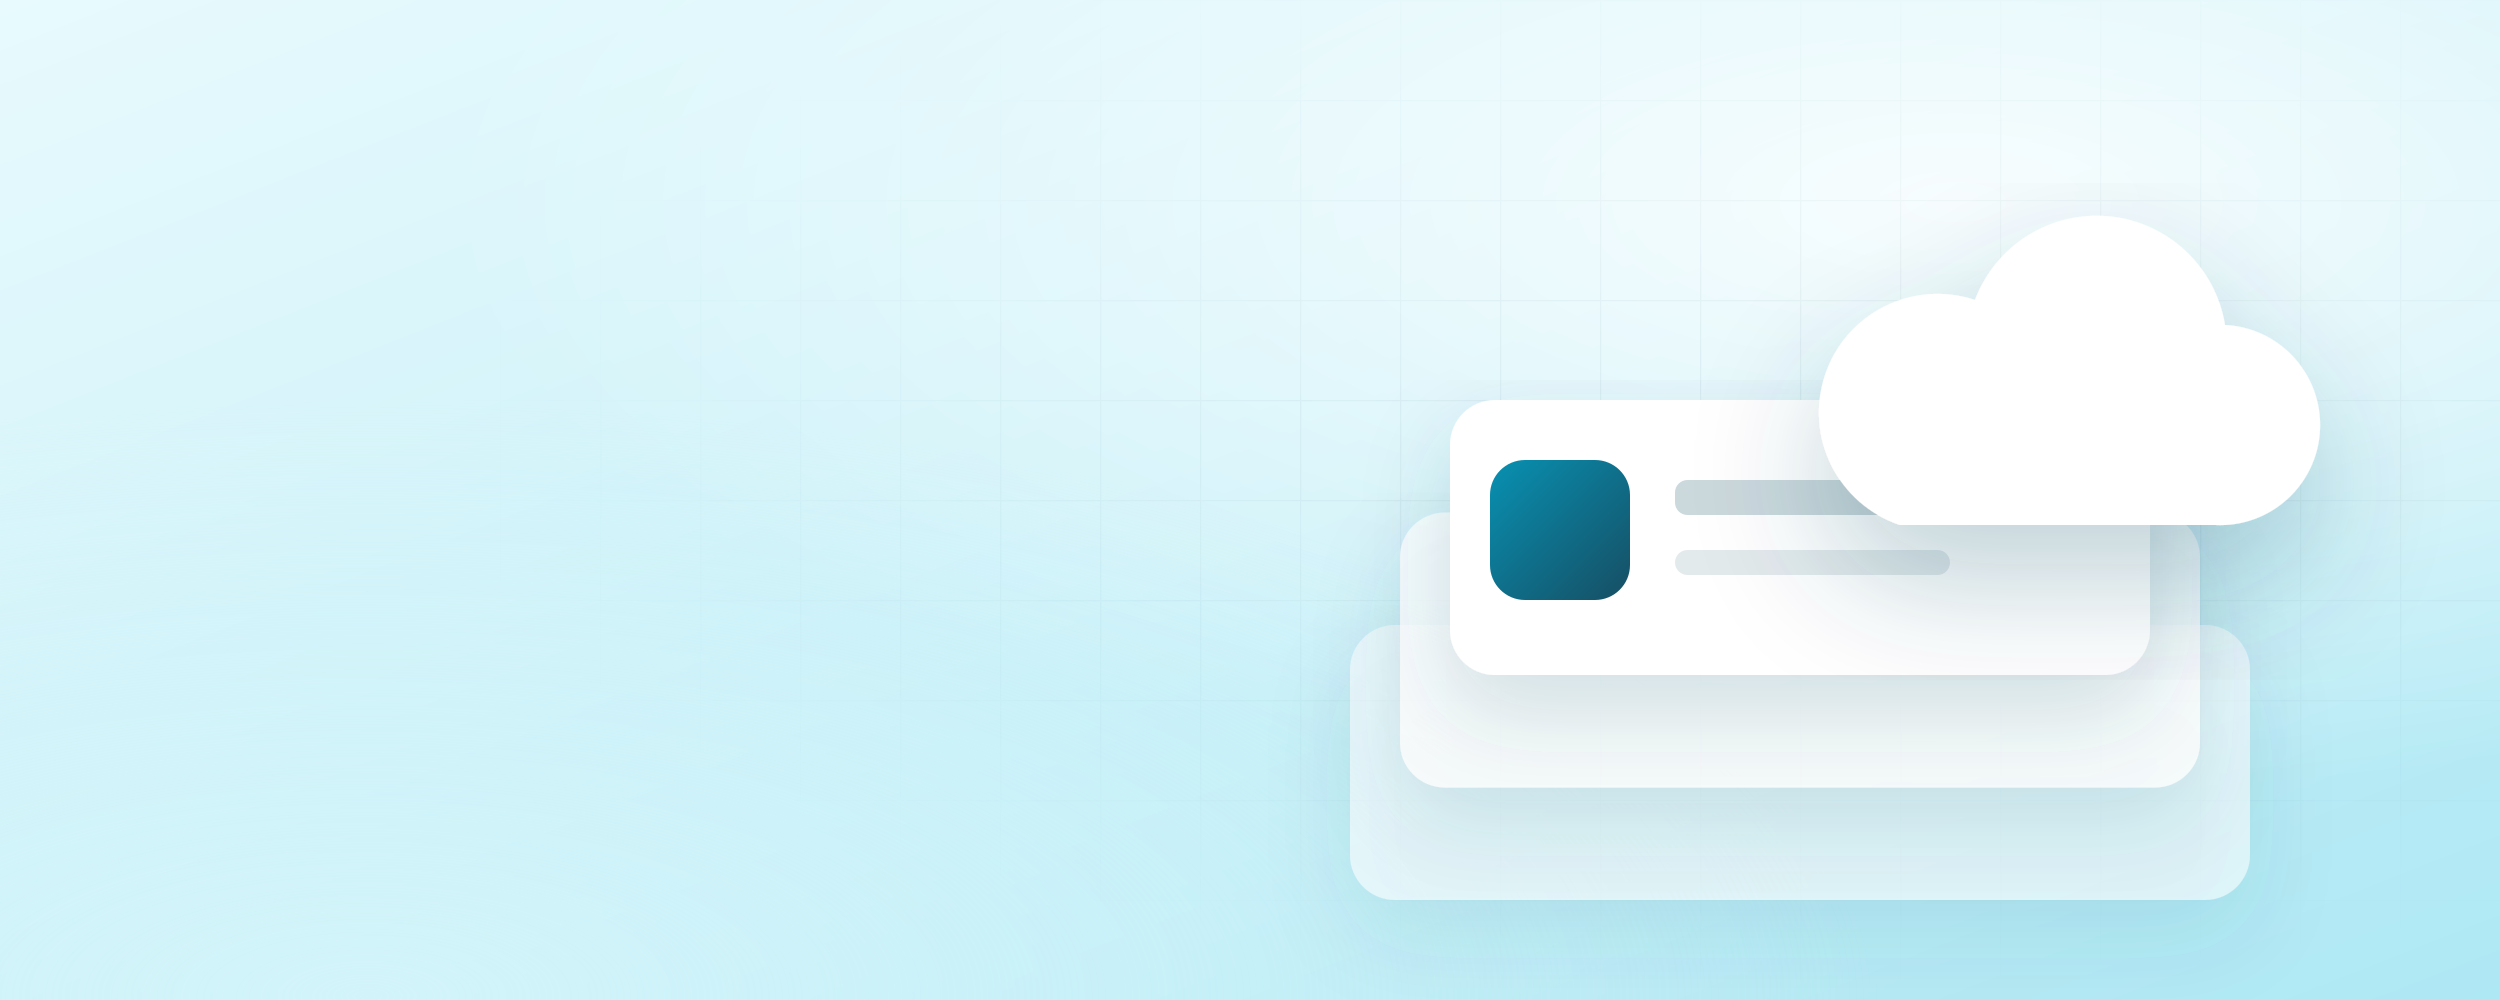
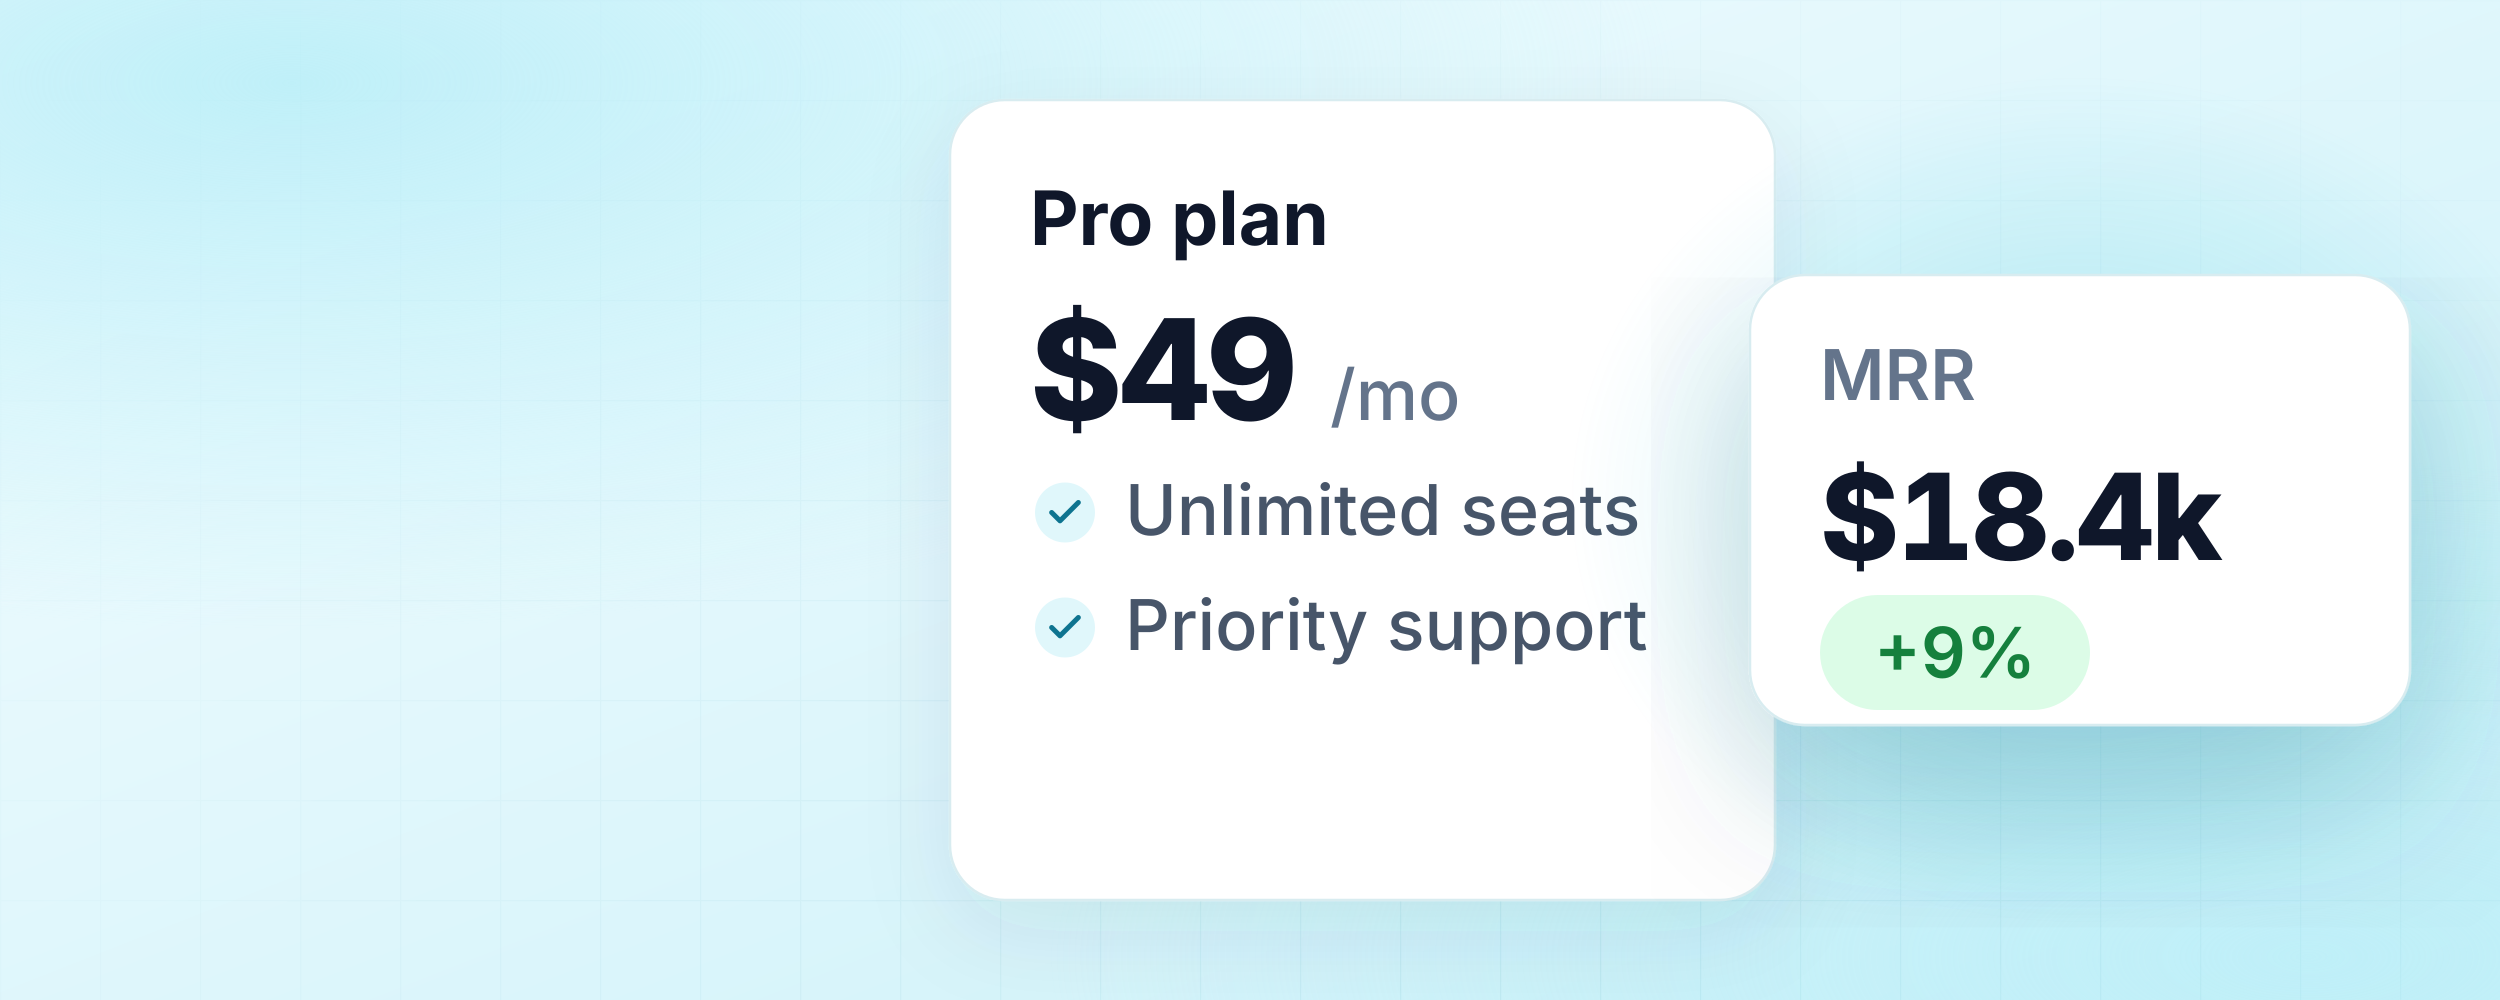
- <svg xmlns="http://www.w3.org/2000/svg" viewBox="0 0 1000 400" width="1000" height="400" role="img">
+ <svg xmlns="http://www.w3.org/2000/svg" xmlns:xlink="http://www.w3.org/1999/xlink" viewBox="0 0 1000 400" width="1000" height="400" role="img">
  <defs>
    <linearGradient id="bg" x1="0" y1="0" x2="1" y2="1">
-       <stop offset="0" stop-color="#E8FAFD" />
-       <stop offset="1" stop-color="#AEE8F4" />
+       <stop offset="0" stop-color="#F5FDFF" />
+       <stop offset="1" stop-color="#C9F0F8" />
    </linearGradient>
-     <radialGradient id="glA" cx=".78" cy=".2" r=".6">
-       <stop offset="0" stop-color="#FFFFFF" stop-opacity=".85" />
-       <stop offset="1" stop-color="#FFFFFF" stop-opacity="0" />
+     <radialGradient id="glowA" cx="0.12" cy="0.08" r="0.55">
+       <stop offset="0" stop-color="#BDEFF8" stop-opacity="0.95" />
+       <stop offset="1" stop-color="#BDEFF8" stop-opacity="0" />
    </radialGradient>
-     <radialGradient id="glB" cx=".15" cy="1" r=".6">
-       <stop offset="0" stop-color="#D3F4FA" stop-opacity=".9" />
-       <stop offset="1" stop-color="#D3F4FA" stop-opacity="0" />
+     <radialGradient id="glowB" cx="0.92" cy="0.96" r="0.5">
+       <stop offset="0" stop-color="#BDEFF8" stop-opacity="0.85" />
+       <stop offset="1" stop-color="#BDEFF8" stop-opacity="0" />
    </radialGradient>
+     <linearGradient id="gAcc" x1="0" y1="0" x2="1" y2="1">
+       <stop offset="0" stop-color="#0E7490" />
+       <stop offset="1" stop-color="#155E75" />
+     </linearGradient>
+     <linearGradient id="gStroke" x1="0" y1="0" x2="1" y2="0">
+       <stop offset="0" stop-color="#67E8F9" />
+       <stop offset="1" stop-color="#22D3EE" />
+     </linearGradient>
    <pattern id="grid" width="40" height="40" patternUnits="userSpaceOnUse">
-       <path d="M40 0H0V40" fill="none" stroke="#164E63" stroke-opacity=".07" stroke-width="1" />
+       <path d="M40 0H0V40" fill="none" stroke="#0E7490" stroke-opacity="0.07" stroke-width="1" />
    </pattern>
-     <radialGradient id="gm" cx=".72" cy=".45" r=".55">
-       <stop offset="0" stop-color="#fff" />
-       <stop offset="1" stop-color="#000" />
+     <radialGradient id="fade" cx="0.5" cy="0.45" r="0.65">
+       <stop offset="0" stop-color="#fff" stop-opacity="1" />
+       <stop offset="1" stop-color="#fff" stop-opacity="0" />
    </radialGradient>
-     <mask id="fade">
-       <rect width="1000" height="400" fill="url(#gm)" />
+     <mask id="gridMask">
+       <rect width="1200" height="800" fill="url(#fade)" />
    </mask>
-     <filter id="e1" x="-20%" y="-20%" width="140%" height="160%">
-       <feDropShadow dx="0" dy="2" stdDeviation="2" flood-color="#164E63" flood-opacity=".10" />
-       <feDropShadow dx="0" dy="14" stdDeviation="18" flood-color="#164E63" flood-opacity=".16" />
+     <filter id="e1" x="-10%" y="-10%" width="120%" height="140%">
+       <feDropShadow dx="0" dy="1" stdDeviation="1.2" flood-color="#0F172A" flood-opacity="0.07" />
+       <feDropShadow dx="0" dy="12" stdDeviation="18" flood-color="#164E63" flood-opacity="0.08" />
    </filter>
-     <filter id="e2" x="-30%" y="-30%" width="160%" height="180%">
-       <feDropShadow dx="0" dy="3" stdDeviation="3" flood-color="#164E63" flood-opacity=".12" />
-       <feDropShadow dx="0" dy="24" stdDeviation="26" flood-color="#164E63" flood-opacity=".24" />
+     <filter id="e2" x="-15%" y="-15%" width="130%" height="160%">
+       <feDropShadow dx="0" dy="2" stdDeviation="3" flood-color="#0F172A" flood-opacity="0.10" />
+       <feDropShadow dx="0" dy="28" stdDeviation="34" flood-color="#164E63" flood-opacity="0.20" />
    </filter>
-     <linearGradient id="acc" x1="0" y1="0" x2="1" y2="1">
-       <stop offset="0" stop-color="#0891B2" />
-       <stop offset="1" stop-color="#164E63" />
-     </linearGradient>
+     <radialGradient id="spot" cx="0.5" cy="0.5" r="0.5">
+       <stop offset="0" stop-color="#06B6D4" stop-opacity="0.24" />
+       <stop offset="1" stop-color="#06B6D4" stop-opacity="0" />
+     </radialGradient>
+     <path id="g700_P" d="M135 0V1490H716Q886 1490 1005.0 1425.5Q1124 1361 1186.5 1247.5Q1249 1134 1249 987Q1249 839 1185.5 726.5Q1122 614 1001.0 550.5Q880 487 709 487H440V0ZM440 733H660Q800 733 867.0 804.0Q934 875 934 987Q934 1100 867.0 1169.0Q800 1238 659 1238H440Z" />
+     <path id="g700_r" d="M128 0V1118H418V923H430Q461 1026 533.5 1079.5Q606 1133 700 1133Q751 1133 797 1123V855Q777 861 738.5 865.5Q700 870 667 870Q563 870 495.5 805.0Q428 740 428 636V0Z" />
+     <path id="g700_o" d="M628 -22Q460 -22 337.0 50.5Q214 123 147.5 252.5Q81 382 81 554Q81 727 147.5 857.0Q214 987 337.0 1059.5Q460 1132 628 1132Q796 1132 919.0 1059.5Q1042 987 1108.5 857.0Q1175 727 1175 554Q1175 382 1108.5 252.5Q1042 123 919.0 50.5Q796 -22 628 -22ZM628 214Q748 214 809.0 311.0Q870 408 870 555Q870 703 809.0 799.5Q748 896 628 896Q508 896 447.5 799.5Q387 703 387 555Q387 408 447.5 311.0Q508 214 628 214Z" />
+     <path id="g700_p" d="M128 -418V1118H423V930H437Q457 974 495.5 1021.0Q534 1068 597.5 1100.0Q661 1132 756 1132Q880 1132 983.0 1068.0Q1086 1004 1147.5 876.0Q1209 748 1209 557Q1209 371 1149.0 242.5Q1089 114 986.0 47.5Q883 -19 754 -19Q663 -19 600.0 12.0Q537 43 497.5 88.5Q458 134 437 179H428V-418ZM662 222Q779 222 840.5 316.0Q902 410 902 558Q902 705 841.0 798.5Q780 892 662 892Q546 892 483.5 801.0Q421 710 421 558Q421 406 484.0 314.0Q547 222 662 222Z" />
+     <path id="g700_l" d="M428 1490V0H128V1490Z" />
+     <path id="g700_a" d="M440 -22Q280 -22 174.0 62.5Q68 147 68 313Q68 438 128.0 509.0Q188 580 284.0 613.0Q380 646 490 656Q634 670 697.5 685.5Q761 701 761 756V761Q761 832 715.5 871.0Q670 910 586 910Q499 910 446.0 872.5Q393 835 375 781L100 827Q143 972 271.5 1052.0Q400 1132 587 1132Q707 1132 815.5 1094.0Q924 1056 992.5 972.5Q1061 889 1061 753V0H777V155H767Q726 77 645.0 27.5Q564 -22 440 -22ZM525 189Q630 189 696.5 250.0Q763 311 763 400V521Q745 508 704.5 498.5Q664 489 619.0 481.5Q574 474 541 470Q458 458 407.0 423.0Q356 388 356 321Q356 256 403.5 222.5Q451 189 525 189Z" />
+     <path id="g700_n" d="M428 647V0H128V1118H411L415 887Q462 1004 548.0 1068.0Q634 1132 763 1132Q937 1132 1042.0 1020.0Q1147 908 1147 711V0H847V659Q847 763 793.5 822.0Q740 881 645 881Q549 881 488.5 819.5Q428 758 428 647Z" />
+     <path id="g800_dollar" d="M630 -194V-18Q376 -5 226.0 121.5Q76 248 72 492H411Q416 397 474.5 343.0Q533 289 630 277V612L524 637Q331 681 221.0 781.0Q111 881 111 1049Q111 1178 177.0 1277.5Q243 1377 360.0 1437.0Q477 1497 630 1508V1684H750V1508Q905 1498 1019.0 1437.5Q1133 1377 1195.5 1276.5Q1258 1176 1260 1046H921Q908 1189 750 1213V895L825 877Q1041 829 1160.5 720.0Q1280 611 1280 432Q1280 231 1140.0 112.5Q1000 -6 750 -18V-194ZM750 278Q831 290 877.0 331.5Q923 373 923 433Q923 487 880.0 522.0Q837 557 750 583ZM630 924V1213Q553 1202 514.5 1164.0Q476 1126 476 1073Q476 1016 517.0 981.5Q558 947 630 924Z" />
+     <path id="g800_four_tf" d="M43 249V525L655 1490H1100V528H1279V249H1100V0H761V249ZM769 528V1114H757L394 540V528Z" />
+     <path id="g800_nine_tf" d="M632 -23Q477 -23 358.0 38.0Q239 99 167.5 201.5Q96 304 82 430H430Q445 358 500.5 318.5Q556 279 632 279Q770 279 838.5 399.5Q907 520 907 722H898Q852 623 749.0 566.0Q646 509 522 509Q388 509 285.0 570.5Q182 632 123.5 740.0Q65 848 65 986Q65 1141 138.0 1260.0Q211 1379 340.5 1446.5Q470 1514 640 1513Q761 1513 871.5 1473.0Q982 1433 1069.0 1346.0Q1156 1259 1206.0 1117.5Q1256 976 1256 772Q1256 526 1178.5 347.5Q1101 169 961.0 73.0Q821 -23 632 -23ZM641 757Q741 757 808.0 826.5Q875 896 875 998Q875 1098 809.0 1167.5Q743 1237 642 1237Q542 1237 475.0 1168.0Q408 1099 408 997Q408 894 474.0 825.5Q540 757 641 757Z" />
+     <path id="g500_slash" d="M717 1560 237 -224H40L520 1560Z" />
+     <path id="g500_m" d="M148 0V1118H357L362 909Q405 1025 491.0 1081.0Q577 1137 677 1137Q786 1137 858.0 1075.0Q930 1013 963 902Q1005 1015 1101.5 1076.0Q1198 1137 1317 1137Q1416 1137 1496.0 1094.0Q1576 1051 1623.5 966.0Q1671 881 1671 754V0H1451V732Q1451 844 1388.5 894.0Q1326 944 1241 944Q1137 944 1077.5 880.0Q1018 816 1018 716V0H801V746Q801 836 743.5 890.0Q686 944 597 944Q505 944 436.5 880.5Q368 817 368 695V0Z" />
+     <path id="g500_o" d="M618 -23Q461 -23 343.5 49.0Q226 121 161.0 250.5Q96 380 96 553Q96 727 161.0 857.5Q226 988 343.5 1060.0Q461 1132 618 1132Q776 1132 893.5 1060.0Q1011 988 1076.0 857.5Q1141 727 1141 553Q1141 380 1076.0 250.5Q1011 121 893.5 49.0Q776 -23 618 -23ZM618 163Q720 163 786.5 216.5Q853 270 885.5 358.5Q918 447 918 553Q918 660 885.5 749.5Q853 839 786.5 892.5Q720 946 618 946Q517 946 451.0 892.5Q385 839 352.5 749.5Q320 660 320 553Q320 447 352.5 358.5Q385 270 451.0 216.5Q517 163 618 163Z" />
+     <path id="g500_U" d="M759 -23Q579 -23 445.5 45.5Q312 114 238.5 235.0Q165 356 165 512V1490H393V531Q393 380 491.5 282.0Q590 184 759 184Q927 184 1024.5 282.0Q1122 380 1122 531V1490H1351V512Q1351 356 1277.0 235.0Q1203 114 1070.0 45.5Q937 -23 759 -23Z" />
+     <path id="g500_n" d="M368 662V0H148V1118H358L359 903Q411 1021 498.5 1076.5Q586 1132 704 1132Q875 1132 979.5 1024.5Q1084 917 1084 710V0H864V683Q864 804 801.0 872.0Q738 940 628 940Q516 940 442.0 867.5Q368 795 368 662Z" />
+     <path id="g500_l" d="M368 1490V0H148V1490Z" />
+     <path id="g500_i" d="M148 0V1118H368V0ZM259 1289Q202 1289 161.5 1327.0Q121 1365 121 1419Q121 1474 161.5 1512.0Q202 1550 259 1550Q316 1550 357.0 1512.0Q398 1474 398 1419Q398 1365 357.0 1327.0Q316 1289 259 1289Z" />
+     <path id="g500_t" d="M626 1118V939H403V302Q403 235 431.5 203.5Q460 172 525 172Q543 172 570.5 176.0Q598 180 618 184L657 8Q622 -4 581.5 -9.5Q541 -15 503 -15Q351 -15 267.0 63.5Q183 142 183 284V939H20V1118H183V1384H403V1118Z" />
+     <path id="g500_e" d="M630 -23Q465 -23 345.0 48.0Q225 119 160.5 248.0Q96 377 96 551Q96 723 159.5 854.0Q223 985 339.0 1058.5Q455 1132 611 1132Q738 1132 852.5 1075.5Q967 1019 1038.5 895.5Q1110 772 1110 570V492H317Q323 330 409.0 244.5Q495 159 632 159Q724 159 790.5 199.0Q857 239 886 317L1093 268Q1053 137 931.0 57.0Q809 -23 630 -23ZM318 656H892Q880 788 809.5 869.0Q739 950 612 950Q480 950 403.5 863.5Q327 777 318 656Z" />
+     <path id="g500_d" d="M564 -22Q428 -22 322.5 47.0Q217 116 156.5 246.0Q96 376 96 556Q96 738 157.0 867.0Q218 996 323.5 1064.0Q429 1132 564 1132Q668 1132 732.0 1097.5Q796 1063 831.5 1016.5Q867 970 886 936H898V1490H1118V0H904V175H886Q866 139 829.5 93.0Q793 47 729.0 12.5Q665 -22 564 -22ZM612 165Q752 165 827.0 274.0Q902 383 902 558Q902 732 828.0 838.5Q754 945 612 945Q515 945 450.5 894.0Q386 843 353.5 755.5Q321 668 321 558Q321 447 354.0 358.0Q387 269 452.0 217.0Q517 165 612 165Z" />
+     <path id="g500_s" d="M549 -23Q367 -23 247.5 55.5Q128 134 98 283L305 326Q350 155 551 155Q658 155 720.5 199.5Q783 244 783 306Q783 412 626 447L438 490Q130 559 130 799Q130 899 185.5 974.0Q241 1049 338.5 1090.5Q436 1132 563 1132Q744 1132 847.0 1054.5Q950 977 986 853L789 810Q768 869 716.0 913.5Q664 958 565 958Q474 958 413.0 917.0Q352 876 352 813Q352 757 392.5 722.5Q433 688 525 667L705 627Q1010 558 1010 325Q1010 223 951.5 144.5Q893 66 789.0 21.5Q685 -23 549 -23Z" />
+     <path id="g500_a" d="M461 -25Q354 -25 268.5 14.5Q183 54 133.0 130.0Q83 206 83 316Q83 411 120.0 472.5Q157 534 219.0 569.5Q281 605 357.5 623.0Q434 641 513 650Q661 667 728.0 679.5Q795 692 795 751V757Q795 850 740.5 901.5Q686 953 581 953Q471 953 408.0 905.0Q345 857 322 800L115 854Q153 954 224.0 1015.0Q295 1076 386.5 1104.0Q478 1132 578 1132Q645 1132 721.0 1116.0Q797 1100 864.0 1058.5Q931 1017 973.0 940.0Q1015 863 1015 742V0H802V153H791Q758 87 677.5 31.0Q597 -25 461 -25ZM510 152Q599 152 663.0 187.5Q727 223 761.5 280.0Q796 337 796 403V546Q780 530 727.5 518.5Q675 507 617.0 499.0Q559 491 525 487Q432 474 365.5 436.5Q299 399 299 313Q299 233 358.5 192.5Q418 152 510 152Z" />
+     <path id="g500_P" d="M165 0V1490H699Q871 1490 986.0 1426.5Q1101 1363 1158.0 1253.5Q1215 1144 1215 1006Q1215 868 1157.5 758.5Q1100 649 985.0 585.5Q870 522 697 522H393V0ZM393 715H675Q839 715 911.5 797.5Q984 880 984 1006Q984 1132 911.5 1213.5Q839 1295 673 1295H393Z" />
+     <path id="g500_r" d="M148 0V1118H361V938H373Q403 1029 480.5 1081.5Q558 1134 656 1134Q677 1134 704.5 1132.0Q732 1130 749 1128V918Q737 921 703.0 925.5Q669 930 634 930Q519 930 443.5 859.5Q368 789 368 679V0Z" />
+     <path id="g500_y" d="M133 -402 187 -223 212 -229Q297 -252 356.5 -223.5Q416 -195 447 -87L471 -5L46 1118H284L505 483Q530 409 549.0 337.0Q568 265 586 193Q605 265 625.0 337.5Q645 410 671 483L896 1118H1132L646 -155Q595 -289 508.5 -357.5Q422 -426 287 -426Q235 -426 194.5 -418.5Q154 -411 133 -402Z" />
+     <path id="g500_u" d="M529 -14Q358 -14 253.0 93.5Q148 201 148 408V1118H368V435Q368 314 431.5 246.0Q495 178 604 178Q716 178 790.0 250.5Q864 323 864 456V1118H1085V0H874L873 217Q820 95 732.5 40.5Q645 -14 529 -14Z" />
+     <path id="g500_p" d="M148 -418V1118H362V936H380Q399 970 434.5 1016.5Q470 1063 534.0 1097.5Q598 1132 703 1132Q837 1132 942.5 1064.0Q1048 996 1109.0 867.0Q1170 738 1170 556Q1170 376 1110.0 246.0Q1050 116 944.5 47.0Q839 -22 703 -22Q601 -22 537.0 12.5Q473 47 436.5 93.0Q400 139 380 175H368V-418ZM654 165Q750 165 814.5 217.0Q879 269 912.0 358.0Q945 447 945 558Q945 668 912.5 755.5Q880 843 815.5 894.0Q751 945 654 945Q512 945 438.0 838.5Q364 732 364 558Q364 383 439.0 274.0Q514 165 654 165Z" />
+     <path id="g600_M" d="M150 0V1490H552L835 721Q850 677 869.5 606.5Q889 536 909.0 455.5Q929 375 946 301Q963 374 983.0 454.5Q1003 535 1022.5 605.5Q1042 676 1056 721L1336 1490H1739V0H1473V752Q1473 808 1474.5 890.5Q1476 973 1478.5 1066.0Q1481 1159 1482 1248Q1457 1152 1429.0 1057.0Q1401 962 1376.0 882.0Q1351 802 1333 752L1058 0H831L552 752Q534 800 509.5 878.0Q485 956 457.5 1050.0Q430 1144 402 1240Q404 1156 406.5 1064.5Q409 973 410.5 891.0Q412 809 412 752V0Z" />
+     <path id="g600_R" d="M150 0V1490H707Q964 1490 1098.0 1358.0Q1232 1226 1232 1013Q1232 862 1164.0 753.0Q1096 644 964 592L1287 0H988L695 547H417V0ZM417 768H668Q819 768 889.0 831.5Q959 895 959 1013Q959 1133 889.0 1199.5Q819 1266 666 1266H417Z" />
+     <path id="g800_one_tf" d="M158 0V283H547V1183H537L203 952V1262L535 1490H899V283H1199V0Z" />
+     <path id="g800_eight_tf" d="M660 -20Q487 -20 352.5 35.0Q218 90 140.5 185.5Q63 281 63 402Q63 495 107.0 572.5Q151 650 226.5 701.5Q302 753 396 768V777Q273 801 195.0 893.0Q117 985 117 1108Q117 1224 188.0 1314.5Q259 1405 381.5 1457.5Q504 1510 660 1510Q817 1510 940.0 1457.5Q1063 1405 1134.0 1314.0Q1205 1223 1205 1108Q1205 984 1126.0 892.5Q1047 801 926 777V768Q1018 753 1093.5 701.5Q1169 650 1214.0 572.5Q1259 495 1259 402Q1259 281 1181.5 185.5Q1104 90 969.0 35.0Q834 -20 660 -20ZM660 231Q761 231 824.5 287.5Q888 344 888 432Q888 520 823.5 577.0Q759 634 660 634Q562 634 498.0 577.0Q434 520 434 432Q434 344 497.0 287.5Q560 231 660 231ZM660 884Q747 884 803.0 936.0Q859 988 859 1068Q859 1148 803.5 1198.5Q748 1249 660 1249Q574 1249 518.5 1198.5Q463 1148 463 1068Q463 988 518.5 936.0Q574 884 660 884Z" />
+     <path id="g800_period_tf" d="M276 -21Q196 -21 141.5 32.5Q87 86 87 165Q87 245 141.5 298.5Q196 352 276 352Q356 352 410.5 298.5Q465 245 465 165Q465 86 410.5 32.5Q356 -21 276 -21Z" />
+     <path id="g800_k" d="M115 0V1490H464V714H480L800 1118H1197L798 630L1213 0H810L538 427L464 339V0Z" />
+     <path id="g600_plus_case" d="M576 235V632H187V845H576V1241H802V845H1192V632H802V235Z" />
+     <path id="g600_nine" d="M625 -21Q485 -21 376.0 34.0Q267 89 200.0 185.0Q133 281 117 403H381Q401 317 464.0 263.5Q527 210 625 210Q780 210 864.0 345.5Q948 481 948 719H938Q884 624 785.5 568.5Q687 513 566 513Q435 513 330.5 575.5Q226 638 164.5 748.0Q103 858 103 998Q103 1145 170.5 1262.0Q238 1379 359.5 1446.0Q481 1513 642 1511Q747 1510 848.0 1473.5Q949 1437 1030.0 1354.0Q1111 1271 1159.0 1132.5Q1207 994 1207 789Q1207 533 1135.5 352.0Q1064 171 933.5 75.0Q803 -21 625 -21ZM637 718Q717 718 780.5 757.5Q844 797 881.5 863.0Q919 929 919 1007Q919 1083 883.0 1148.5Q847 1214 784.0 1253.5Q721 1293 641 1293Q562 1293 499.0 1254.5Q436 1216 399.5 1150.5Q363 1085 363 1004Q363 923 398.5 858.5Q434 794 496.0 756.0Q558 718 637 718Z" />
+     <path id="g600_percent" d="M1543 -27Q1440 -27 1370.0 17.0Q1300 61 1264.0 133.5Q1228 206 1228 293V371Q1228 458 1265.0 530.5Q1302 603 1372.0 647.0Q1442 691 1543 691Q1646 691 1715.5 647.0Q1785 603 1820.5 530.0Q1856 457 1856 371V293Q1856 206 1820.0 133.0Q1784 60 1714.0 16.5Q1644 -27 1543 -27ZM515 796Q412 796 342.0 840.0Q272 884 236.0 957.0Q200 1030 200 1116V1194Q200 1281 237.0 1354.0Q274 1427 344.0 1470.5Q414 1514 515 1514Q618 1514 687.5 1470.0Q757 1426 792.5 1353.5Q828 1281 828 1194V1116Q828 1029 792.0 956.5Q756 884 686.0 840.0Q616 796 515 796ZM414 0 1438 1490H1633L609 0ZM1543 139Q1613 139 1639.5 186.5Q1666 234 1666 293V371Q1666 429 1640.5 477.5Q1615 526 1543 526Q1474 526 1446.0 477.0Q1418 428 1418 371V293Q1418 234 1445.5 186.5Q1473 139 1543 139ZM515 962Q585 962 611.5 1009.5Q638 1057 638 1116V1194Q638 1252 612.5 1300.5Q587 1349 515 1349Q446 1349 418.5 1300.0Q391 1251 391 1194V1116Q391 1057 418.0 1009.5Q445 962 515 962Z" />
  </defs>
+   <style>
+ .pulse{transform-box:fill-box;transform-origin:center;animation:pulse 2.4s cubic-bezier(.2,.7,.3,1) infinite}
+ @keyframes pulse{0%{transform:scale(1);opacity:.30}75%{transform:scale(2.1);opacity:0}100%{transform:scale(2.1);opacity:0}}
+ .caret{animation:blink 1.1s steps(1) infinite}
+ @keyframes blink{0%,55%{opacity:1}56%,100%{opacity:0}}
+ .press{transform-box:fill-box;transform-origin:0 0;animation:press 3.2s ease-in-out infinite}
+ @keyframes press{0%,58%,100%{transform:translate(0,0) scale(1)}66%{transform:translate(1.5px,2px) scale(.9)}74%{transform:translate(0,0) scale(1)}}
+ .ripple{transform-box:fill-box;transform-origin:center;opacity:0;animation:ripple 3.2s ease-out infinite}
+ @keyframes ripple{0%,62%{opacity:0;transform:scale(.4)}68%{opacity:.5}100%{opacity:0;transform:scale(2.4)}}
+ .sweep{animation:sweep 4.8s cubic-bezier(.45,0,.2,1) infinite}
+ @keyframes sweep{0%{transform:translateY(-470px);opacity:0}8%{opacity:1}72%{transform:translateY(0);opacity:1}100%{transform:translateY(0);opacity:1}}
+ .ring{transform-box:fill-box;transform-origin:50% 12%;animation:ring 4s ease-in-out infinite}
+ @keyframes ring{0%,70%,100%{transform:rotate(0)}74%{transform:rotate(14deg)}78%{transform:rotate(-12deg)}82%{transform:rotate(8deg)}86%{transform:rotate(-4deg)}90%{transform:rotate(0)}}
+ .glow{animation:glow 2.6s ease-in-out infinite}
+ @keyframes glow{0%,100%{opacity:1}50%{opacity:.45}}
+ .float{animation:float 6s ease-in-out infinite}
+ @keyframes float{0%,100%{transform:translateY(0)}50%{transform:translateY(-6px)}}
+ @media (prefers-reduced-motion: reduce){*{animation:none!important}}
+ </style>
  <rect width="1000" height="400" fill="url(#bg)" />
-   <rect width="1000" height="400" fill="url(#glA)" />
-   <rect width="1000" height="400" fill="url(#glB)" />
-   <rect width="1000" height="400" fill="url(#grid)" mask="url(#fade)" />
-   <g filter="url(#e1)">
-     <rect x="540" y="250" width="360" height="110" rx="18" fill="#fff" fill-opacity="0.55" />
+   <rect width="1000" height="400" fill="url(#glowA)" />
+   <rect width="1000" height="400" fill="url(#glowB)" />
+   <rect width="1000" height="400" fill="url(#grid)" mask="url(#gridMask)" />
+   <rect x="380" y="40" width="330" height="320" rx="22" fill="#fff" stroke="#D8ECF0" stroke-width="1" filter="url(#e1)" />
+   <g>
+     <use href="#g700_P" xlink:href="#g700_P" transform="translate(412.00 98.00) scale(0.01465 -0.01465)" fill="#0F172A" />
+     <use href="#g700_r" xlink:href="#g700_r" transform="translate(431.44 98.00) scale(0.01465 -0.01465)" fill="#0F172A" />
+     <use href="#g700_o" xlink:href="#g700_o" transform="translate(442.92 98.00) scale(0.01465 -0.01465)" fill="#0F172A" />
+     <use href="#g700_p" xlink:href="#g700_p" transform="translate(468.43 98.00) scale(0.01465 -0.01465)" fill="#0F172A" />
+     <use href="#g700_l" xlink:href="#g700_l" transform="translate(487.34 98.00) scale(0.01465 -0.01465)" fill="#0F172A" />
+     <use href="#g700_a" xlink:href="#g700_a" transform="translate(495.47 98.00) scale(0.01465 -0.01465)" fill="#0F172A" />
+     <use href="#g700_n" xlink:href="#g700_n" transform="translate(512.88 98.00) scale(0.01465 -0.01465)" fill="#0F172A" />
  </g>
-   <g filter="url(#e1)">
-     <rect x="560" y="205" width="320" height="110" rx="18" fill="#fff" fill-opacity="0.75" />
+   <g>
+     <use href="#g800_dollar" xlink:href="#g800_dollar" transform="translate(412.00 168.00) scale(0.02734 -0.02734)" fill="#0F172A" />
+     <use href="#g800_four_tf" xlink:href="#g800_four_tf" transform="translate(447.77 168.00) scale(0.02734 -0.02734)" fill="#0F172A" />
+     <use href="#g800_nine_tf" xlink:href="#g800_nine_tf" transform="translate(482.72 168.00) scale(0.02734 -0.02734)" fill="#0F172A" />
  </g>
-   <g filter="url(#e1)">
-     <rect x="580" y="160" width="280" height="110" rx="18" fill="#fff" fill-opacity="1" />
+   <g>
+     <use href="#g500_slash" xlink:href="#g500_slash" transform="translate(532.00 168.00) scale(0.01367 -0.01367)" fill="#64748B" />
+     <use href="#g500_m" xlink:href="#g500_m" transform="translate(542.35 168.00) scale(0.01367 -0.01367)" fill="#64748B" />
+     <use href="#g500_o" xlink:href="#g500_o" transform="translate(567.22 168.00) scale(0.01367 -0.01367)" fill="#64748B" />
  </g>
-   <rect x="596" y="184" width="56" height="56" rx="14" fill="url(#acc)" fill-opacity="1" />
-   <rect x="670" y="192" width="160" height="14" rx="5" fill="#164E63" fill-opacity="0.22" />
-   <rect x="670" y="220" width="110" height="10" rx="5" fill="#164E63" fill-opacity="0.12" />
-   <g filter="url(#e2)">
-     <path d="M790 120a52 52 0 0 1 100 10a40 40 0 0 1-4 80H760a44 44 0 0 1 30-90z" fill="#fff" />
+   <circle cx="426" cy="205" r="12" fill="#E0F7FB" />
+   <g transform="translate(418 197) scale(0.6667)" fill="none" stroke="#0E7490" stroke-width="3" stroke-linecap="round" stroke-linejoin="round">
+     <path d="M20 6 9 17l-5-5" />
+   </g>
+   <g>
+     <use href="#g500_U" xlink:href="#g500_U" transform="translate(450.00 214.00) scale(0.01367 -0.01367)" fill="#475569" />
+     <use href="#g500_n" xlink:href="#g500_n" transform="translate(470.73 214.00) scale(0.01367 -0.01367)" fill="#475569" />
+     <use href="#g500_l" xlink:href="#g500_l" transform="translate(487.57 214.00) scale(0.01367 -0.01367)" fill="#475569" />
+     <use href="#g500_i" xlink:href="#g500_i" transform="translate(494.62 214.00) scale(0.01367 -0.01367)" fill="#475569" />
+     <use href="#g500_m" xlink:href="#g500_m" transform="translate(501.68 214.00) scale(0.01367 -0.01367)" fill="#475569" />
+     <use href="#g500_i" xlink:href="#g500_i" transform="translate(526.55 214.00) scale(0.01367 -0.01367)" fill="#475569" />
+     <use href="#g500_t" xlink:href="#g500_t" transform="translate(533.60 214.00) scale(0.01367 -0.01367)" fill="#475569" />
+     <use href="#g500_e" xlink:href="#g500_e" transform="translate(542.86 214.00) scale(0.01367 -0.01367)" fill="#475569" />
+     <use href="#g500_d" xlink:href="#g500_d" transform="translate(559.31 214.00) scale(0.01367 -0.01367)" fill="#475569" />
+     <use href="#g500_s" xlink:href="#g500_s" transform="translate(584.08 214.00) scale(0.01367 -0.01367)" fill="#475569" />
+     <use href="#g500_e" xlink:href="#g500_e" transform="translate(599.16 214.00) scale(0.01367 -0.01367)" fill="#475569" />
+     <use href="#g500_a" xlink:href="#g500_a" transform="translate(615.88 214.00) scale(0.01367 -0.01367)" fill="#475569" />
+     <use href="#g500_t" xlink:href="#g500_t" transform="translate(631.78 214.00) scale(0.01367 -0.01367)" fill="#475569" />
+     <use href="#g500_s" xlink:href="#g500_s" transform="translate(641.06 214.00) scale(0.01367 -0.01367)" fill="#475569" />
+   </g>
+   <circle cx="426" cy="251" r="12" fill="#E0F7FB" />
+   <g transform="translate(418 243) scale(0.6667)" fill="none" stroke="#0E7490" stroke-width="3" stroke-linecap="round" stroke-linejoin="round">
+     <path d="M20 6 9 17l-5-5" />
+   </g>
+   <g>
+     <use href="#g500_P" xlink:href="#g500_P" transform="translate(450.00 260.00) scale(0.01367 -0.01367)" fill="#475569" />
+     <use href="#g500_r" xlink:href="#g500_r" transform="translate(467.96 260.00) scale(0.01367 -0.01367)" fill="#475569" />
+     <use href="#g500_i" xlink:href="#g500_i" transform="translate(479.01 260.00) scale(0.01367 -0.01367)" fill="#475569" />
+     <use href="#g500_o" xlink:href="#g500_o" transform="translate(486.07 260.00) scale(0.01367 -0.01367)" fill="#475569" />
+     <use href="#g500_r" xlink:href="#g500_r" transform="translate(502.98 260.00) scale(0.01367 -0.01367)" fill="#475569" />
+     <use href="#g500_i" xlink:href="#g500_i" transform="translate(514.03 260.00) scale(0.01367 -0.01367)" fill="#475569" />
+     <use href="#g500_t" xlink:href="#g500_t" transform="translate(521.08 260.00) scale(0.01367 -0.01367)" fill="#475569" />
+     <use href="#g500_y" xlink:href="#g500_y" transform="translate(531.18 260.00) scale(0.01367 -0.01367)" fill="#475569" />
+     <use href="#g500_s" xlink:href="#g500_s" transform="translate(554.75 260.00) scale(0.01367 -0.01367)" fill="#475569" />
+     <use href="#g500_u" xlink:href="#g500_u" transform="translate(569.83 260.00) scale(0.01367 -0.01367)" fill="#475569" />
+     <use href="#g500_p" xlink:href="#g500_p" transform="translate(586.68 260.00) scale(0.01367 -0.01367)" fill="#475569" />
+     <use href="#g500_p" xlink:href="#g500_p" transform="translate(603.99 260.00) scale(0.01367 -0.01367)" fill="#475569" />
+     <use href="#g500_o" xlink:href="#g500_o" transform="translate(621.29 260.00) scale(0.01367 -0.01367)" fill="#475569" />
+     <use href="#g500_r" xlink:href="#g500_r" transform="translate(638.21 260.00) scale(0.01367 -0.01367)" fill="#475569" />
+     <use href="#g500_t" xlink:href="#g500_t" transform="translate(649.51 260.00) scale(0.01367 -0.01367)" fill="#475569" />
+   </g>
+   <ellipse cx="832.0" cy="200.0" rx="205.92" ry="171.0" fill="url(#spot)" />
+   <rect x="700" y="110" width="264" height="180" rx="22" fill="#fff" stroke="#D8ECF0" stroke-width="1" filter="url(#e2)" />
+   <g>
+     <use href="#g600_M" xlink:href="#g600_M" transform="translate(728.00 160.00) scale(0.01367 -0.01367)" fill="#64748B" />
+     <use href="#g600_R" xlink:href="#g600_R" transform="translate(753.83 160.00) scale(0.01367 -0.01367)" fill="#64748B" />
+     <use href="#g600_R" xlink:href="#g600_R" transform="translate(772.09 160.00) scale(0.01367 -0.01367)" fill="#64748B" />
+   </g>
+   <g>
+     <use href="#g800_dollar" xlink:href="#g800_dollar" transform="translate(728.00 224.00) scale(0.02344 -0.02344)" fill="#0F172A" />
+     <use href="#g800_one_tf" xlink:href="#g800_one_tf" transform="translate(758.69 224.00) scale(0.02344 -0.02344)" fill="#0F172A" />
+     <use href="#g800_eight_tf" xlink:href="#g800_eight_tf" transform="translate(788.67 224.00) scale(0.02344 -0.02344)" fill="#0F172A" />
+     <use href="#g800_period_tf" xlink:href="#g800_period_tf" transform="translate(818.66 224.00) scale(0.02344 -0.02344)" fill="#0F172A" />
+     <use href="#g800_four_tf" xlink:href="#g800_four_tf" transform="translate(830.55 224.00) scale(0.02344 -0.02344)" fill="#0F172A" />
+     <use href="#g800_k" xlink:href="#g800_k" transform="translate(860.53 224.00) scale(0.02344 -0.02344)" fill="#0F172A" />
+   </g>
+   <rect x="728" y="238" width="108" height="46" rx="23.0" fill="#DCFCE7" />
+   <g>
+     <use href="#g600_plus_case" xlink:href="#g600_plus_case" transform="translate(749.56 271.08) scale(0.01367 -0.01367)" fill="#15803D" />
+     <use href="#g600_nine" xlink:href="#g600_nine" transform="translate(768.40 271.08) scale(0.01367 -0.01367)" fill="#15803D" />
+     <use href="#g600_percent" xlink:href="#g600_percent" transform="translate(786.31 271.08) scale(0.01367 -0.01367)" fill="#15803D" />
  </g>
</svg>
